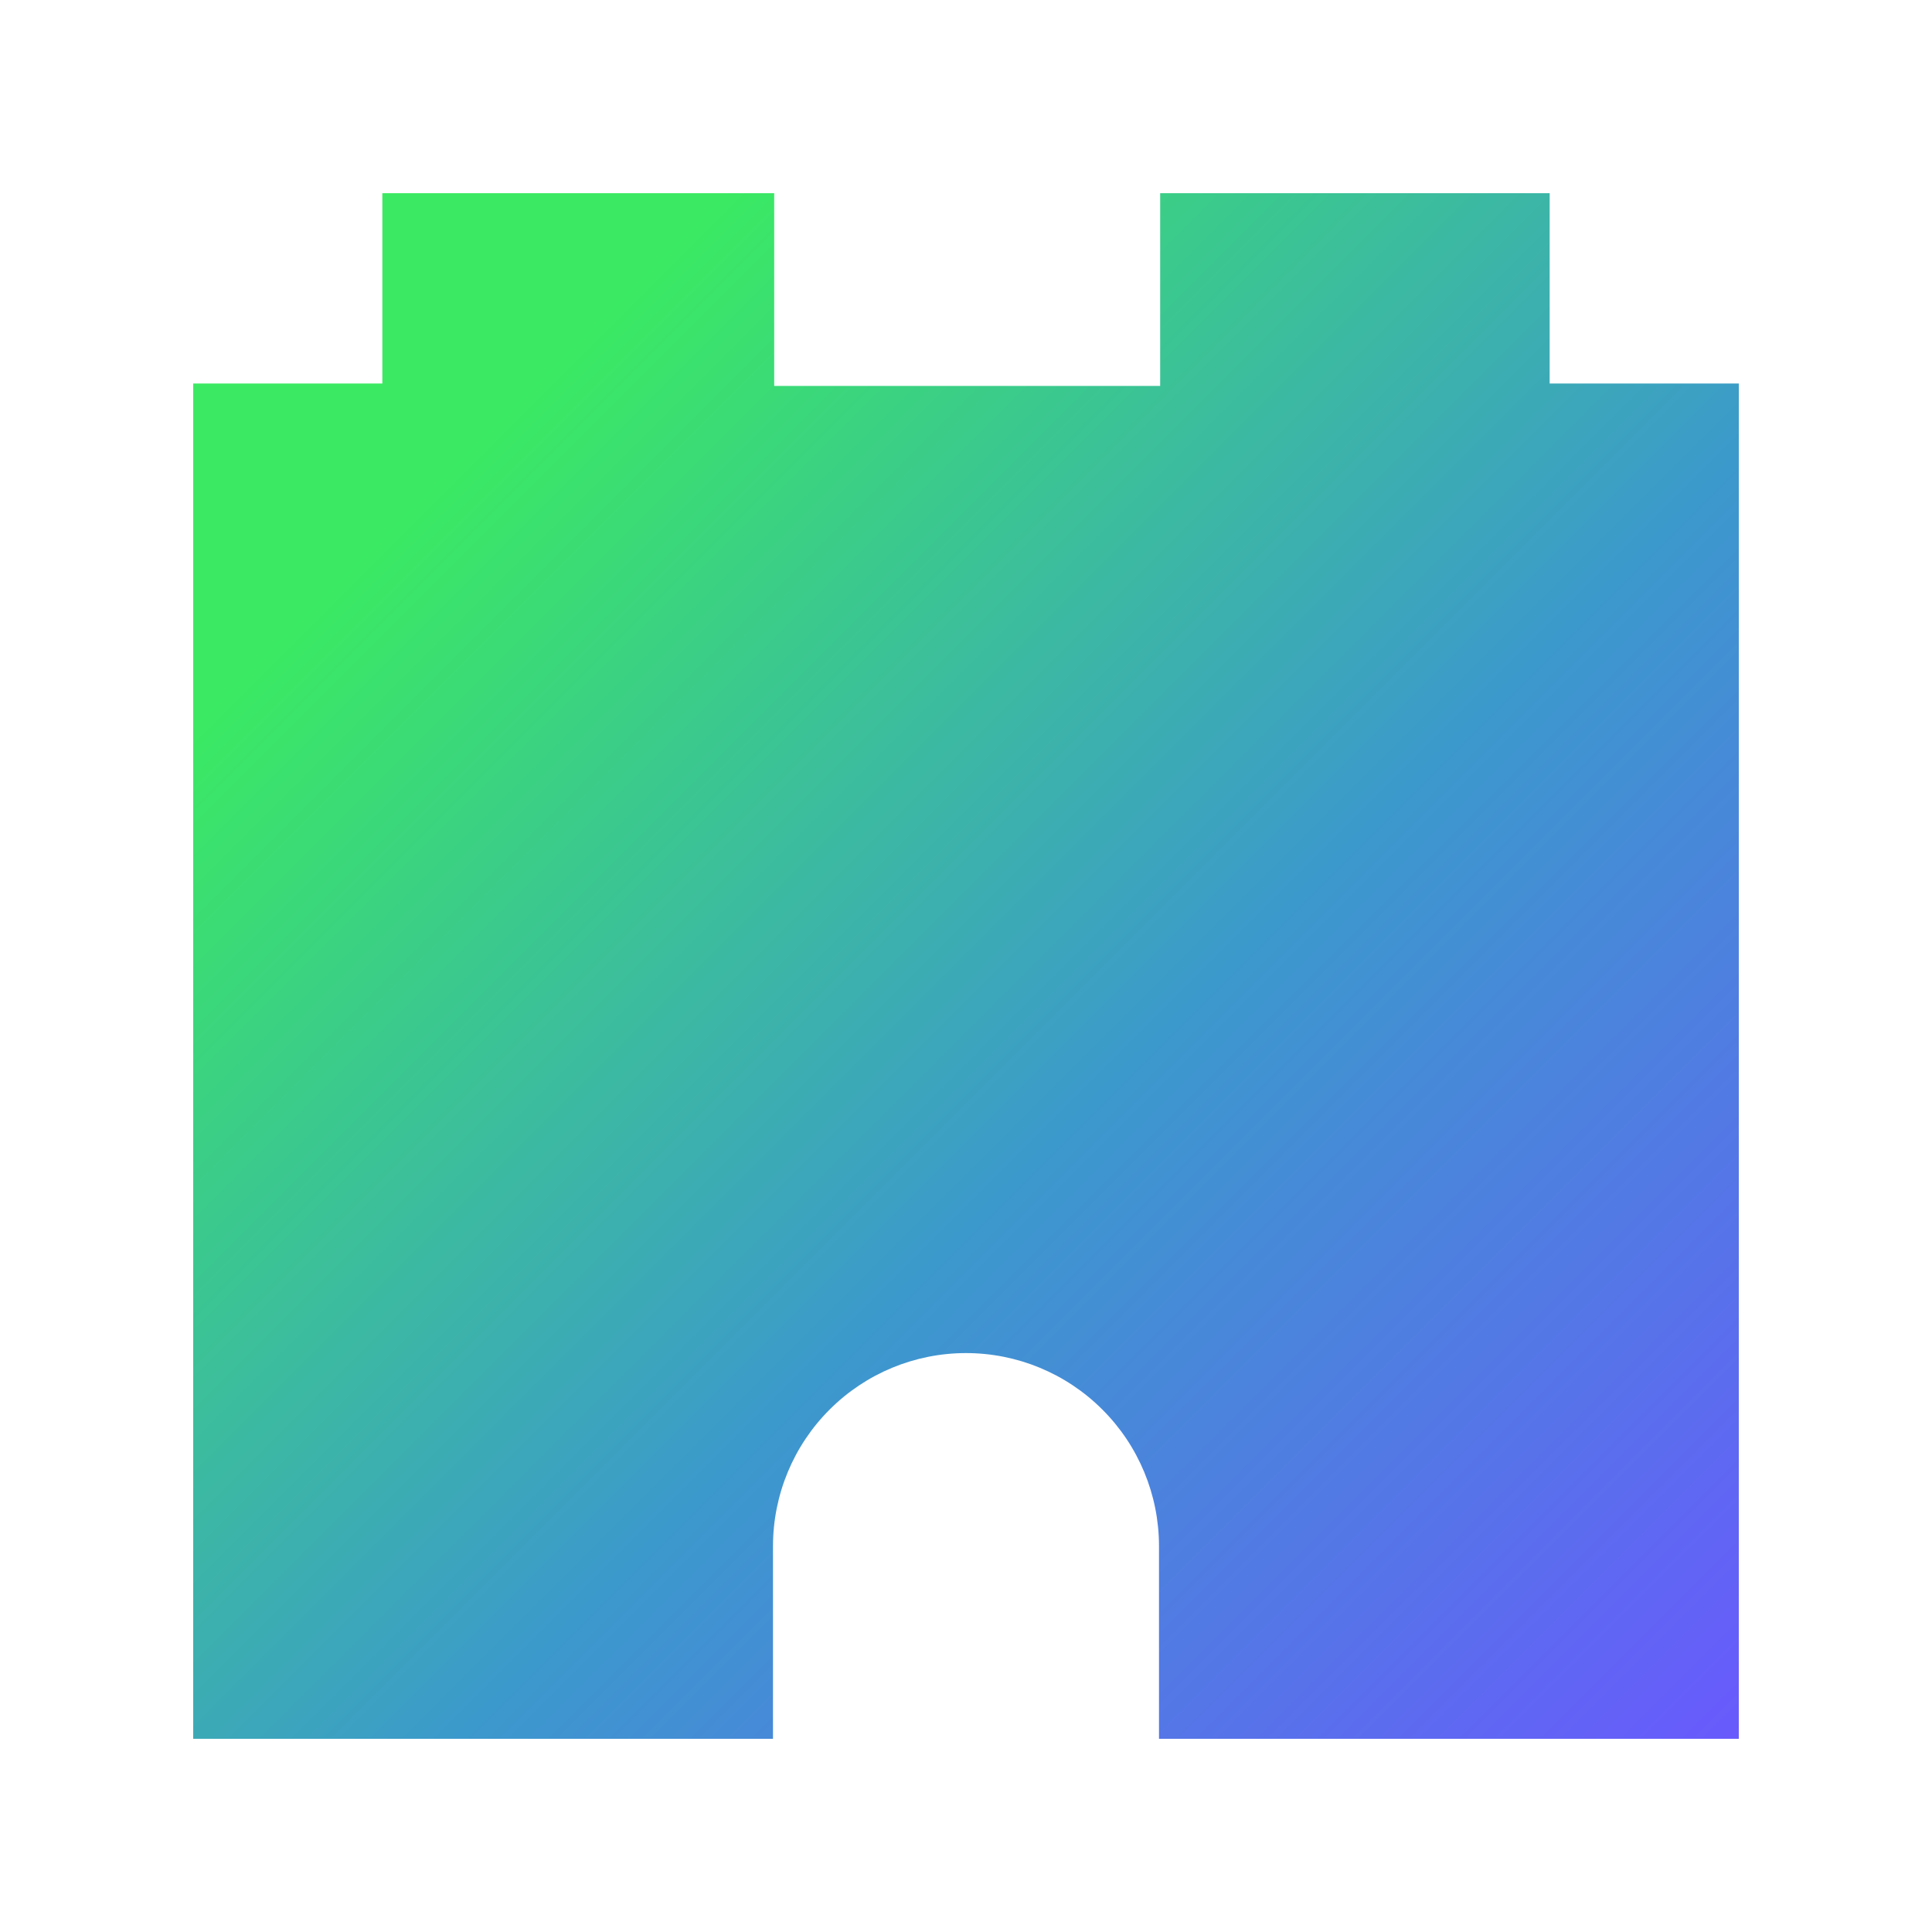
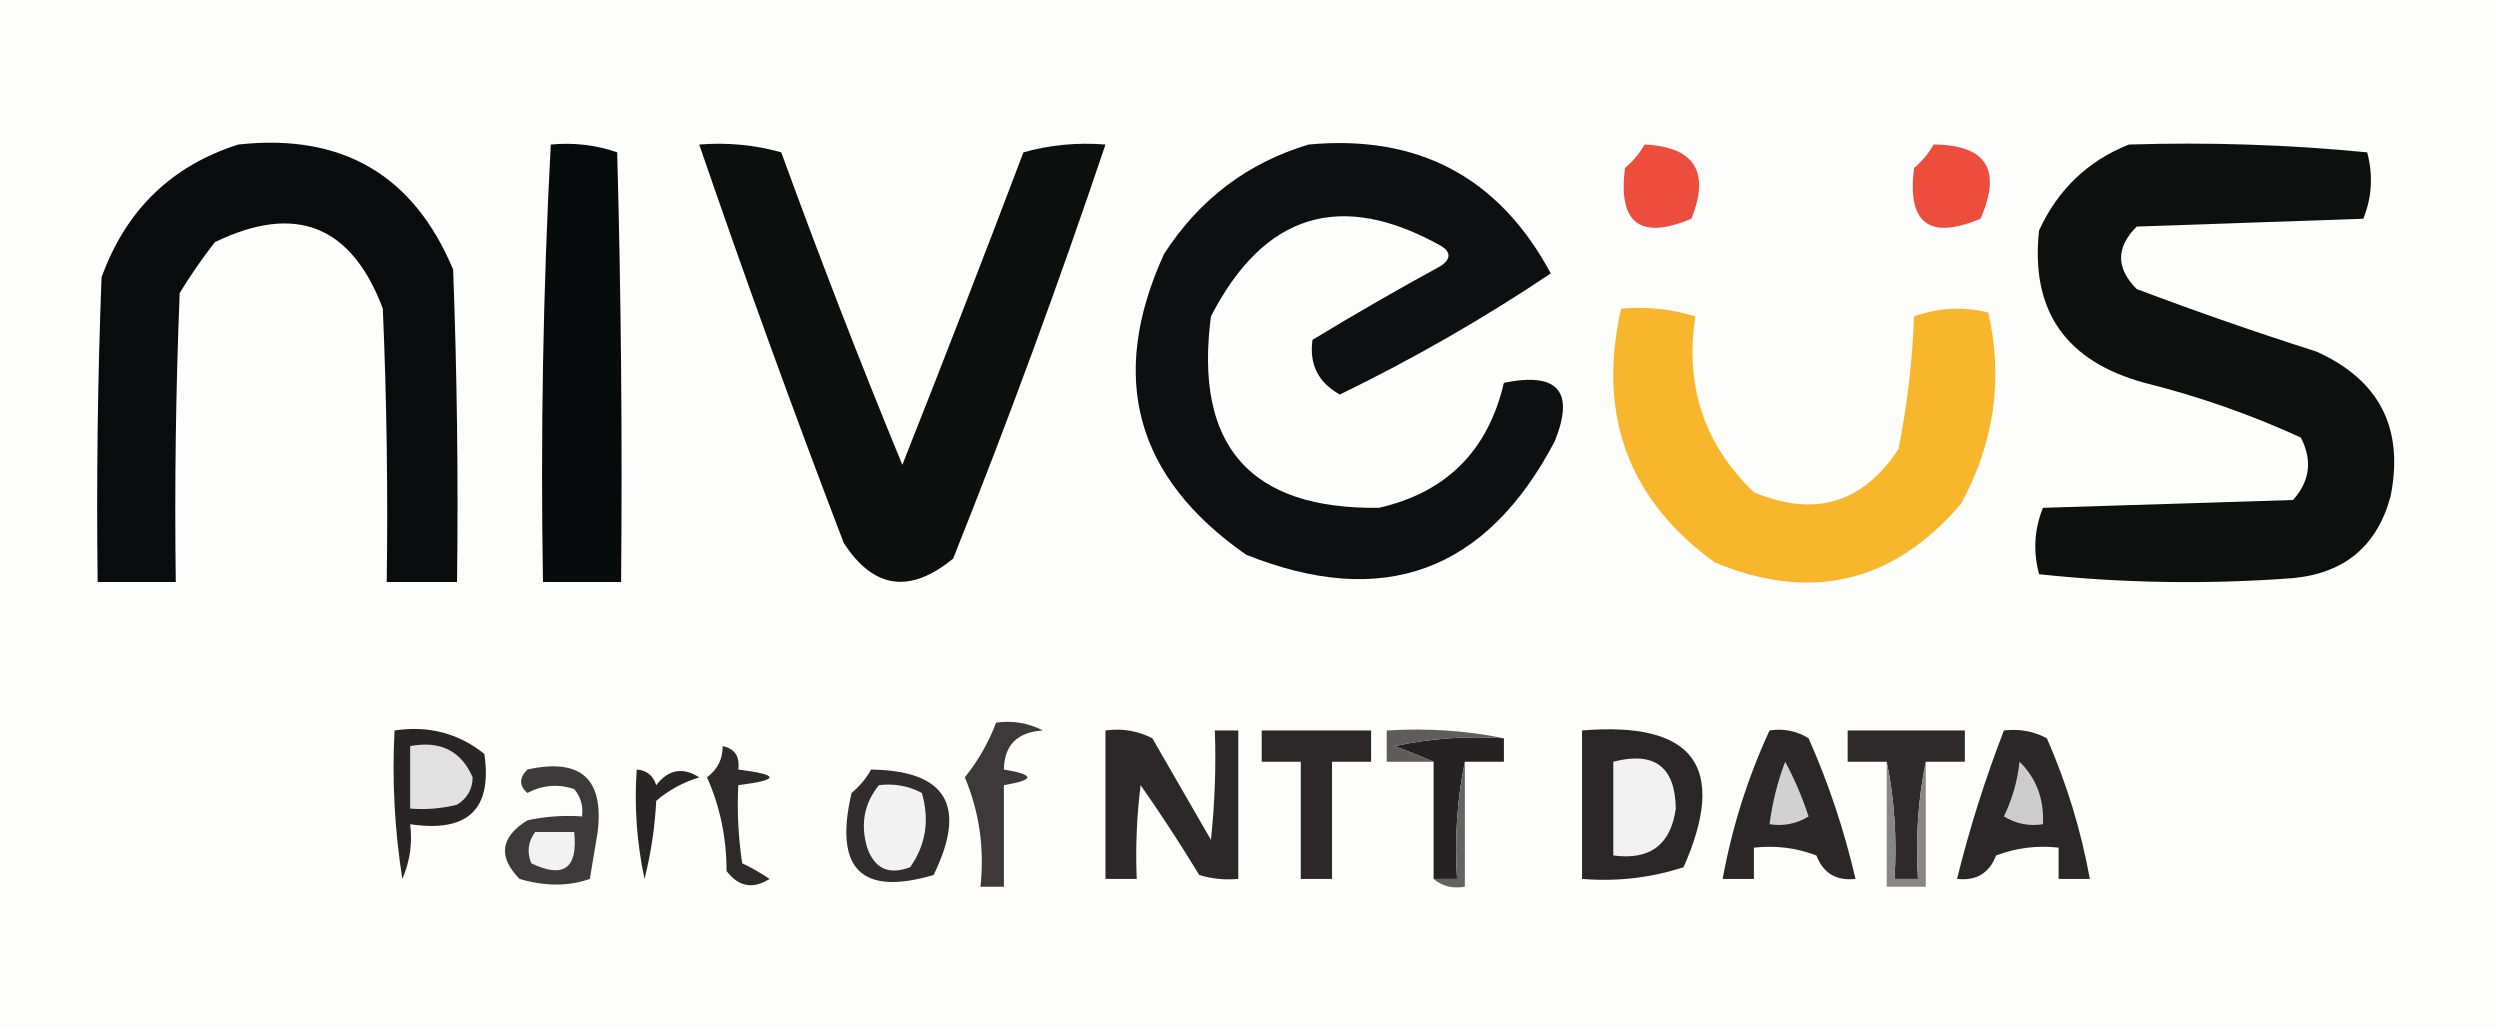
- <svg xmlns="http://www.w3.org/2000/svg" width="40" height="40" viewBox="0 0 40 40" fill="none">
-   <path d="M32.084 7.94V4H24.02V7.99H16.029V4H7.916V7.94H4V36H16.004V32.005C16.006 30.946 16.427 29.931 17.177 29.183C17.926 28.434 18.941 28.014 20 28.014C21.059 28.014 22.074 28.434 22.823 29.183C23.573 29.931 23.994 30.946 23.996 32.005V36H36V7.94H32.084Z" fill="url(#paint0_linear)" />
-   <defs>
-     <linearGradient id="paint0_linear" x1="2.942" y1="4.9" x2="37.777" y2="39.734" gradientUnits="userSpaceOnUse">
-       <stop offset="0.159" stop-color="#3BEA62" />
-       <stop offset="0.54" stop-color="#3C99CC" />
-       <stop offset="0.937" stop-color="#6B57FF" />
-     </linearGradient>
-   </defs>
+ <svg xmlns="http://www.w3.org/2000/svg" version="1.1" width="320px" height="132px" style="shape-rendering:geometricPrecision; text-rendering:geometricPrecision; image-rendering:optimizeQuality; fill-rule:evenodd; clip-rule:evenodd">
+   <g>
+     <path style="opacity:1" fill="#fdfdfc" d="M -0.5,-0.5 C 106.167,-0.5 212.833,-0.5 319.5,-0.5C 319.5,43.5 319.5,87.5 319.5,131.5C 212.833,131.5 106.167,131.5 -0.5,131.5C -0.5,87.5 -0.5,43.5 -0.5,-0.5 Z" />
+   </g>
+   <g>
+     <path style="opacity:1" fill="#090b0c" d="M 30.5,18.5 C 43.776,17.047 52.942,22.38 58,34.5C 58.5,47.829 58.667,61.163 58.5,74.5C 55.5,74.5 52.5,74.5 49.5,74.5C 49.666,62.829 49.5,51.162 49,39.5C 44.984,28.826 37.817,25.993 27.5,31C 25.877,33.08 24.377,35.246 23,37.5C 22.5,49.829 22.334,62.162 22.5,74.5C 19.167,74.5 15.833,74.5 12.5,74.5C 12.333,61.496 12.5,48.496 13,35.5C 16.11,26.889 21.943,21.222 30.5,18.5 Z" />
+   </g>
+   <g>
+     <path style="opacity:1" fill="#080b0c" d="M 70.5,18.5 C 73.448,18.223 76.281,18.556 79,19.5C 79.5,37.83 79.667,56.164 79.5,74.5C 76.167,74.5 72.833,74.5 69.5,74.5C 69.18,55.757 69.513,37.09 70.5,18.5 Z" />
+   </g>
+   <g>
+     <path style="opacity:1" fill="#0d0f0f" d="M 89.5,18.5 C 93.106,18.211 96.606,18.544 100,19.5C 104.895,32.953 110.061,46.286 115.5,59.5C 120.762,46.216 125.929,32.882 131,19.5C 134.394,18.544 137.894,18.211 141.5,18.5C 135.502,36.324 129.002,53.99 122,71.5C 116.471,76.044 111.804,75.377 108,69.5C 101.527,52.579 95.361,35.579 89.5,18.5 Z" />
+   </g>
+   <g>
+     <path style="opacity:1" fill="#0d0f10" d="M 167.5,18.5 C 181.557,17.193 191.891,22.693 198.5,35C 189.881,40.775 180.881,45.942 171.5,50.5C 168.728,48.956 167.561,46.623 168,43.5C 173.418,40.207 178.918,37.04 184.5,34C 185.711,33.107 185.711,32.274 184.5,31.5C 171.636,24.287 161.802,27.287 155,40.5C 152.832,57.047 159.999,65.214 176.5,65C 185.131,63.036 190.464,57.702 192.5,49C 199.426,47.586 201.593,50.086 199,56.5C 190.222,73.204 177.055,78.038 159.5,71C 145.307,61.106 141.807,48.273 149,32.5C 153.526,25.505 159.693,20.839 167.5,18.5 Z" />
+   </g>
+   <g>
+     <path style="opacity:1" fill="#ec4d3d" d="M 210.5,18.5 C 216.908,18.81 218.908,21.976 216.5,28C 209.922,30.757 207.089,28.59 208,21.5C 209.045,20.627 209.878,19.627 210.5,18.5 Z" />
+   </g>
+   <g>
+     <path style="opacity:1" fill="#ec4d3d" d="M 247.5,18.5 C 254.263,18.547 256.263,21.714 253.5,28C 246.922,30.757 244.089,28.59 245,21.5C 246.045,20.627 246.878,19.627 247.5,18.5 Z" />
+   </g>
+   <g>
+     <path style="opacity:1" fill="#0e1010" d="M 272.5,18.5 C 282.749,18.181 292.916,18.514 303,19.5C 303.777,22.429 303.61,25.263 302.5,28C 292.833,28.333 283.167,28.667 273.5,29C 270.833,31.667 270.833,34.333 273.5,37C 281.081,39.86 288.747,42.527 296.5,45C 304.564,48.629 307.731,54.795 306,63.5C 304.298,69.864 300.132,73.364 293.5,74C 282.59,74.82 271.757,74.653 261,73.5C 260.223,70.571 260.39,67.737 261.5,65C 272.167,64.667 282.833,64.333 293.5,64C 295.68,61.582 296.013,58.916 294.5,56C 288.065,53.056 281.399,50.723 274.5,49C 264.387,46.243 259.887,39.743 261,29.5C 263.412,24.252 267.246,20.586 272.5,18.5 Z" />
+   </g>
+   <g>
+     <path style="opacity:1" fill="#f8b62d" d="M 207.5,39.5 C 210.777,39.216 213.943,39.55 217,40.5C 215.644,49.427 218.144,56.927 224.5,63C 232.255,66.259 238.422,64.426 243,57.5C 244.124,51.897 244.79,46.231 245,40.5C 248.073,39.383 251.24,39.217 254.5,40C 256.428,48.558 255.262,56.725 251,64.5C 242.342,74.606 231.842,77.106 219.5,72C 208.425,63.98 204.425,53.147 207.5,39.5 Z" />
+   </g>
+   <g>
+     <path style="opacity:1" fill="#3d393a" d="M 127.5,92.5 C 129.604,92.201 131.604,92.534 133.5,93.5C 130.215,93.698 128.548,95.365 128.5,98.5C 132.5,99.167 132.5,99.833 128.5,100.5C 128.5,104.833 128.5,109.167 128.5,113.5C 127.5,113.5 126.5,113.5 125.5,113.5C 126.026,108.588 125.359,103.922 123.5,99.5C 125.208,97.367 126.542,95.034 127.5,92.5 Z" />
+   </g>
+   <g>
+     <path style="opacity:1" fill="#292526" d="M 50.5,93.5 C 54.839,92.846 58.673,93.846 62,96.5C 63.037,103.605 59.87,106.605 52.5,105.5C 52.808,107.924 52.474,110.257 51.5,112.5C 50.504,106.202 50.17,99.868 50.5,93.5 Z" />
+   </g>
+   <g>
+     <path style="opacity:1" fill="#2c2829" d="M 141.5,93.5 C 143.604,93.201 145.604,93.534 147.5,94.5C 150,98.833 152.5,103.167 155,107.5C 155.499,102.845 155.666,98.178 155.5,93.5C 156.5,93.5 157.5,93.5 158.5,93.5C 158.5,99.833 158.5,106.167 158.5,112.5C 156.801,112.66 155.134,112.494 153.5,112C 151.124,108.081 148.624,104.248 146,100.5C 145.501,104.486 145.334,108.486 145.5,112.5C 144.167,112.5 142.833,112.5 141.5,112.5C 141.5,106.167 141.5,99.833 141.5,93.5 Z" />
+   </g>
+   <g>
+     <path style="opacity:1" fill="#2c2829" d="M 161.5,93.5 C 166.167,93.5 170.833,93.5 175.5,93.5C 175.5,94.833 175.5,96.167 175.5,97.5C 173.833,97.5 172.167,97.5 170.5,97.5C 170.5,102.5 170.5,107.5 170.5,112.5C 169.167,112.5 167.833,112.5 166.5,112.5C 166.5,107.5 166.5,102.5 166.5,97.5C 164.833,97.5 163.167,97.5 161.5,97.5C 161.5,96.167 161.5,94.833 161.5,93.5 Z" />
+   </g>
+   <g>
+     <path style="opacity:1" fill="#262223" d="M 192.5,94.5 C 192.5,95.5 192.5,96.5 192.5,97.5C 190.833,97.5 189.167,97.5 187.5,97.5C 186.513,102.305 186.179,107.305 186.5,112.5C 185.5,112.5 184.5,112.5 183.5,112.5C 183.5,107.5 183.5,102.5 183.5,97.5C 181.958,96.837 180.291,96.17 178.5,95.5C 183.12,94.507 187.786,94.173 192.5,94.5 Z" />
+   </g>
+   <g>
+     <path style="opacity:1" fill="#2a2627" d="M 202.5,93.5 C 216.836,92.307 221.17,98.141 215.5,111C 211.3,112.367 206.967,112.867 202.5,112.5C 202.5,106.167 202.5,99.833 202.5,93.5 Z" />
+   </g>
+   <g>
+     <path style="opacity:1" fill="#2b2728" d="M 226.5,93.5 C 228.288,93.215 229.955,93.548 231.5,94.5C 234.08,100.323 236.08,106.323 237.5,112.5C 235.042,112.773 233.375,111.773 232.5,109.5C 229.914,108.52 227.247,108.187 224.5,108.5C 224.5,109.833 224.5,111.167 224.5,112.5C 223.167,112.5 221.833,112.5 220.5,112.5C 221.7,105.902 223.7,99.569 226.5,93.5 Z" />
+   </g>
+   <g>
+     <path style="opacity:1" fill="#2e2a2b" d="M 246.5,97.5 C 245.513,102.305 245.179,107.305 245.5,112.5C 244.5,112.5 243.5,112.5 242.5,112.5C 242.821,107.305 242.487,102.305 241.5,97.5C 239.833,97.5 238.167,97.5 236.5,97.5C 236.5,96.167 236.5,94.833 236.5,93.5C 241.5,93.5 246.5,93.5 251.5,93.5C 251.5,94.833 251.5,96.167 251.5,97.5C 249.833,97.5 248.167,97.5 246.5,97.5 Z" />
+   </g>
+   <g>
+     <path style="opacity:1" fill="#2b2728" d="M 256.5,93.5 C 258.467,93.261 260.301,93.594 262,94.5C 264.546,100.303 266.379,106.303 267.5,112.5C 266.167,112.5 264.833,112.5 263.5,112.5C 263.5,111.167 263.5,109.833 263.5,108.5C 260.753,108.187 258.086,108.52 255.5,109.5C 254.625,111.773 252.958,112.773 250.5,112.5C 252.1,106.034 254.1,99.701 256.5,93.5 Z" />
+   </g>
+   <g>
+     <path style="opacity:1" fill="#2e2a2b" d="M 92.5,95.5 C 94.048,95.821 94.715,96.821 94.5,98.5C 99.833,99.167 99.833,99.833 94.5,100.5C 94.335,103.85 94.502,107.183 95,110.5C 96.205,111.071 97.372,111.738 98.5,112.5C 96.389,113.848 94.555,113.515 93,111.5C 93.003,107.258 92.17,103.258 90.5,99.5C 91.853,98.476 92.52,97.143 92.5,95.5 Z" />
+   </g>
+   <g>
+     <path style="opacity:1" fill="#e1e1e1" d="M 52.5,95.5 C 56.367,94.775 59.034,96.108 60.5,99.5C 60.471,101.029 59.804,102.196 58.5,103C 56.527,103.495 54.527,103.662 52.5,103.5C 52.5,100.833 52.5,98.167 52.5,95.5 Z" />
+   </g>
+   <g>
+     <path style="opacity:1" fill="#5f5c5d" d="M 192.5,94.5 C 187.786,94.173 183.12,94.507 178.5,95.5C 180.291,96.17 181.958,96.837 183.5,97.5C 181.5,97.5 179.5,97.5 177.5,97.5C 177.5,96.167 177.5,94.833 177.5,93.5C 182.695,93.18 187.695,93.513 192.5,94.5 Z" />
+   </g>
+   <g>
+     <path style="opacity:1" fill="#656263" d="M 187.5,97.5 C 187.5,102.833 187.5,108.167 187.5,113.5C 185.901,113.768 184.568,113.434 183.5,112.5C 184.5,112.5 185.5,112.5 186.5,112.5C 186.179,107.305 186.513,102.305 187.5,97.5 Z" />
+   </g>
+   <g>
+     <path style="opacity:1" fill="#f1f1f1" d="M 206.5,97.5 C 211.768,96.139 214.434,98.139 214.5,103.5C 213.863,108.131 211.196,110.131 206.5,109.5C 206.5,105.5 206.5,101.5 206.5,97.5 Z" />
+   </g>
+   <g>
+     <path style="opacity:1" fill="#888686" d="M 241.5,97.5 C 242.487,102.305 242.821,107.305 242.5,112.5C 243.5,112.5 244.5,112.5 245.5,112.5C 245.179,107.305 245.513,102.305 246.5,97.5C 246.5,102.833 246.5,108.167 246.5,113.5C 244.833,113.5 243.167,113.5 241.5,113.5C 241.5,108.167 241.5,102.833 241.5,97.5 Z" />
+   </g>
+   <g>
+     <path style="opacity:1" fill="#292526" d="M 81.5,98.5 C 82.75,98.577 83.583,99.244 84,100.5C 85.555,98.485 87.389,98.151 89.5,99.5C 87.433,100.134 85.6,101.134 84,102.5C 83.824,105.882 83.324,109.215 82.5,112.5C 81.507,107.88 81.173,103.214 81.5,98.5 Z" />
+   </g>
+   <g>
+     <path style="opacity:1" fill="#d2d1d1" d="M 228.5,97.5 C 229.67,99.65 230.67,101.984 231.5,104.5C 229.955,105.452 228.288,105.785 226.5,105.5C 226.858,102.733 227.525,100.067 228.5,97.5 Z" />
+   </g>
+   <g>
+     <path style="opacity:1" fill="#cdcccc" d="M 258.5,97.5 C 260.655,99.617 261.655,102.284 261.5,105.5C 259.712,105.785 258.045,105.452 256.5,104.5C 257.577,102.271 258.244,99.937 258.5,97.5 Z" />
+   </g>
+   <g>
+     <path style="opacity:1" fill="#312d2e" d="M 111.5,98.5 C 121.163,98.646 123.83,103.146 119.5,112C 110.233,114.729 106.733,111.229 109,101.5C 110.045,100.627 110.878,99.627 111.5,98.5 Z" />
+   </g>
+   <g>
+     <path style="opacity:1" fill="#f2f2f2" d="M 112.5,100.5 C 114.467,100.261 116.301,100.594 118,101.5C 119.004,104.993 118.504,108.159 116.5,111C 113.783,112.033 111.949,111.2 111,108.5C 110.109,105.502 110.609,102.836 112.5,100.5 Z" />
+   </g>
+   <g>
+     <path style="opacity:1" fill="#3d3a3b" d="M 67.5,98.5 C 74.323,96.993 77.323,99.66 76.5,106.5C 76.167,108.5 75.833,110.5 75.5,112.5C 72.764,113.465 69.764,113.465 66.5,112.5C 63.717,109.658 64.05,107.158 67.5,105C 69.81,104.503 72.143,104.337 74.5,104.5C 74.67,103.178 74.337,102.011 73.5,101C 71.433,100.313 69.433,100.48 67.5,101.5C 66.438,100.575 66.438,99.575 67.5,98.5 Z" />
+   </g>
+   <g>
+     <path style="opacity:1" fill="#f2f2f2" d="M 68.5,106.5 C 70.167,106.5 71.833,106.5 73.5,106.5C 73.985,111.159 72.152,112.492 68,110.5C 67.421,109.072 67.588,107.738 68.5,106.5 Z" />
+   </g>
</svg>
